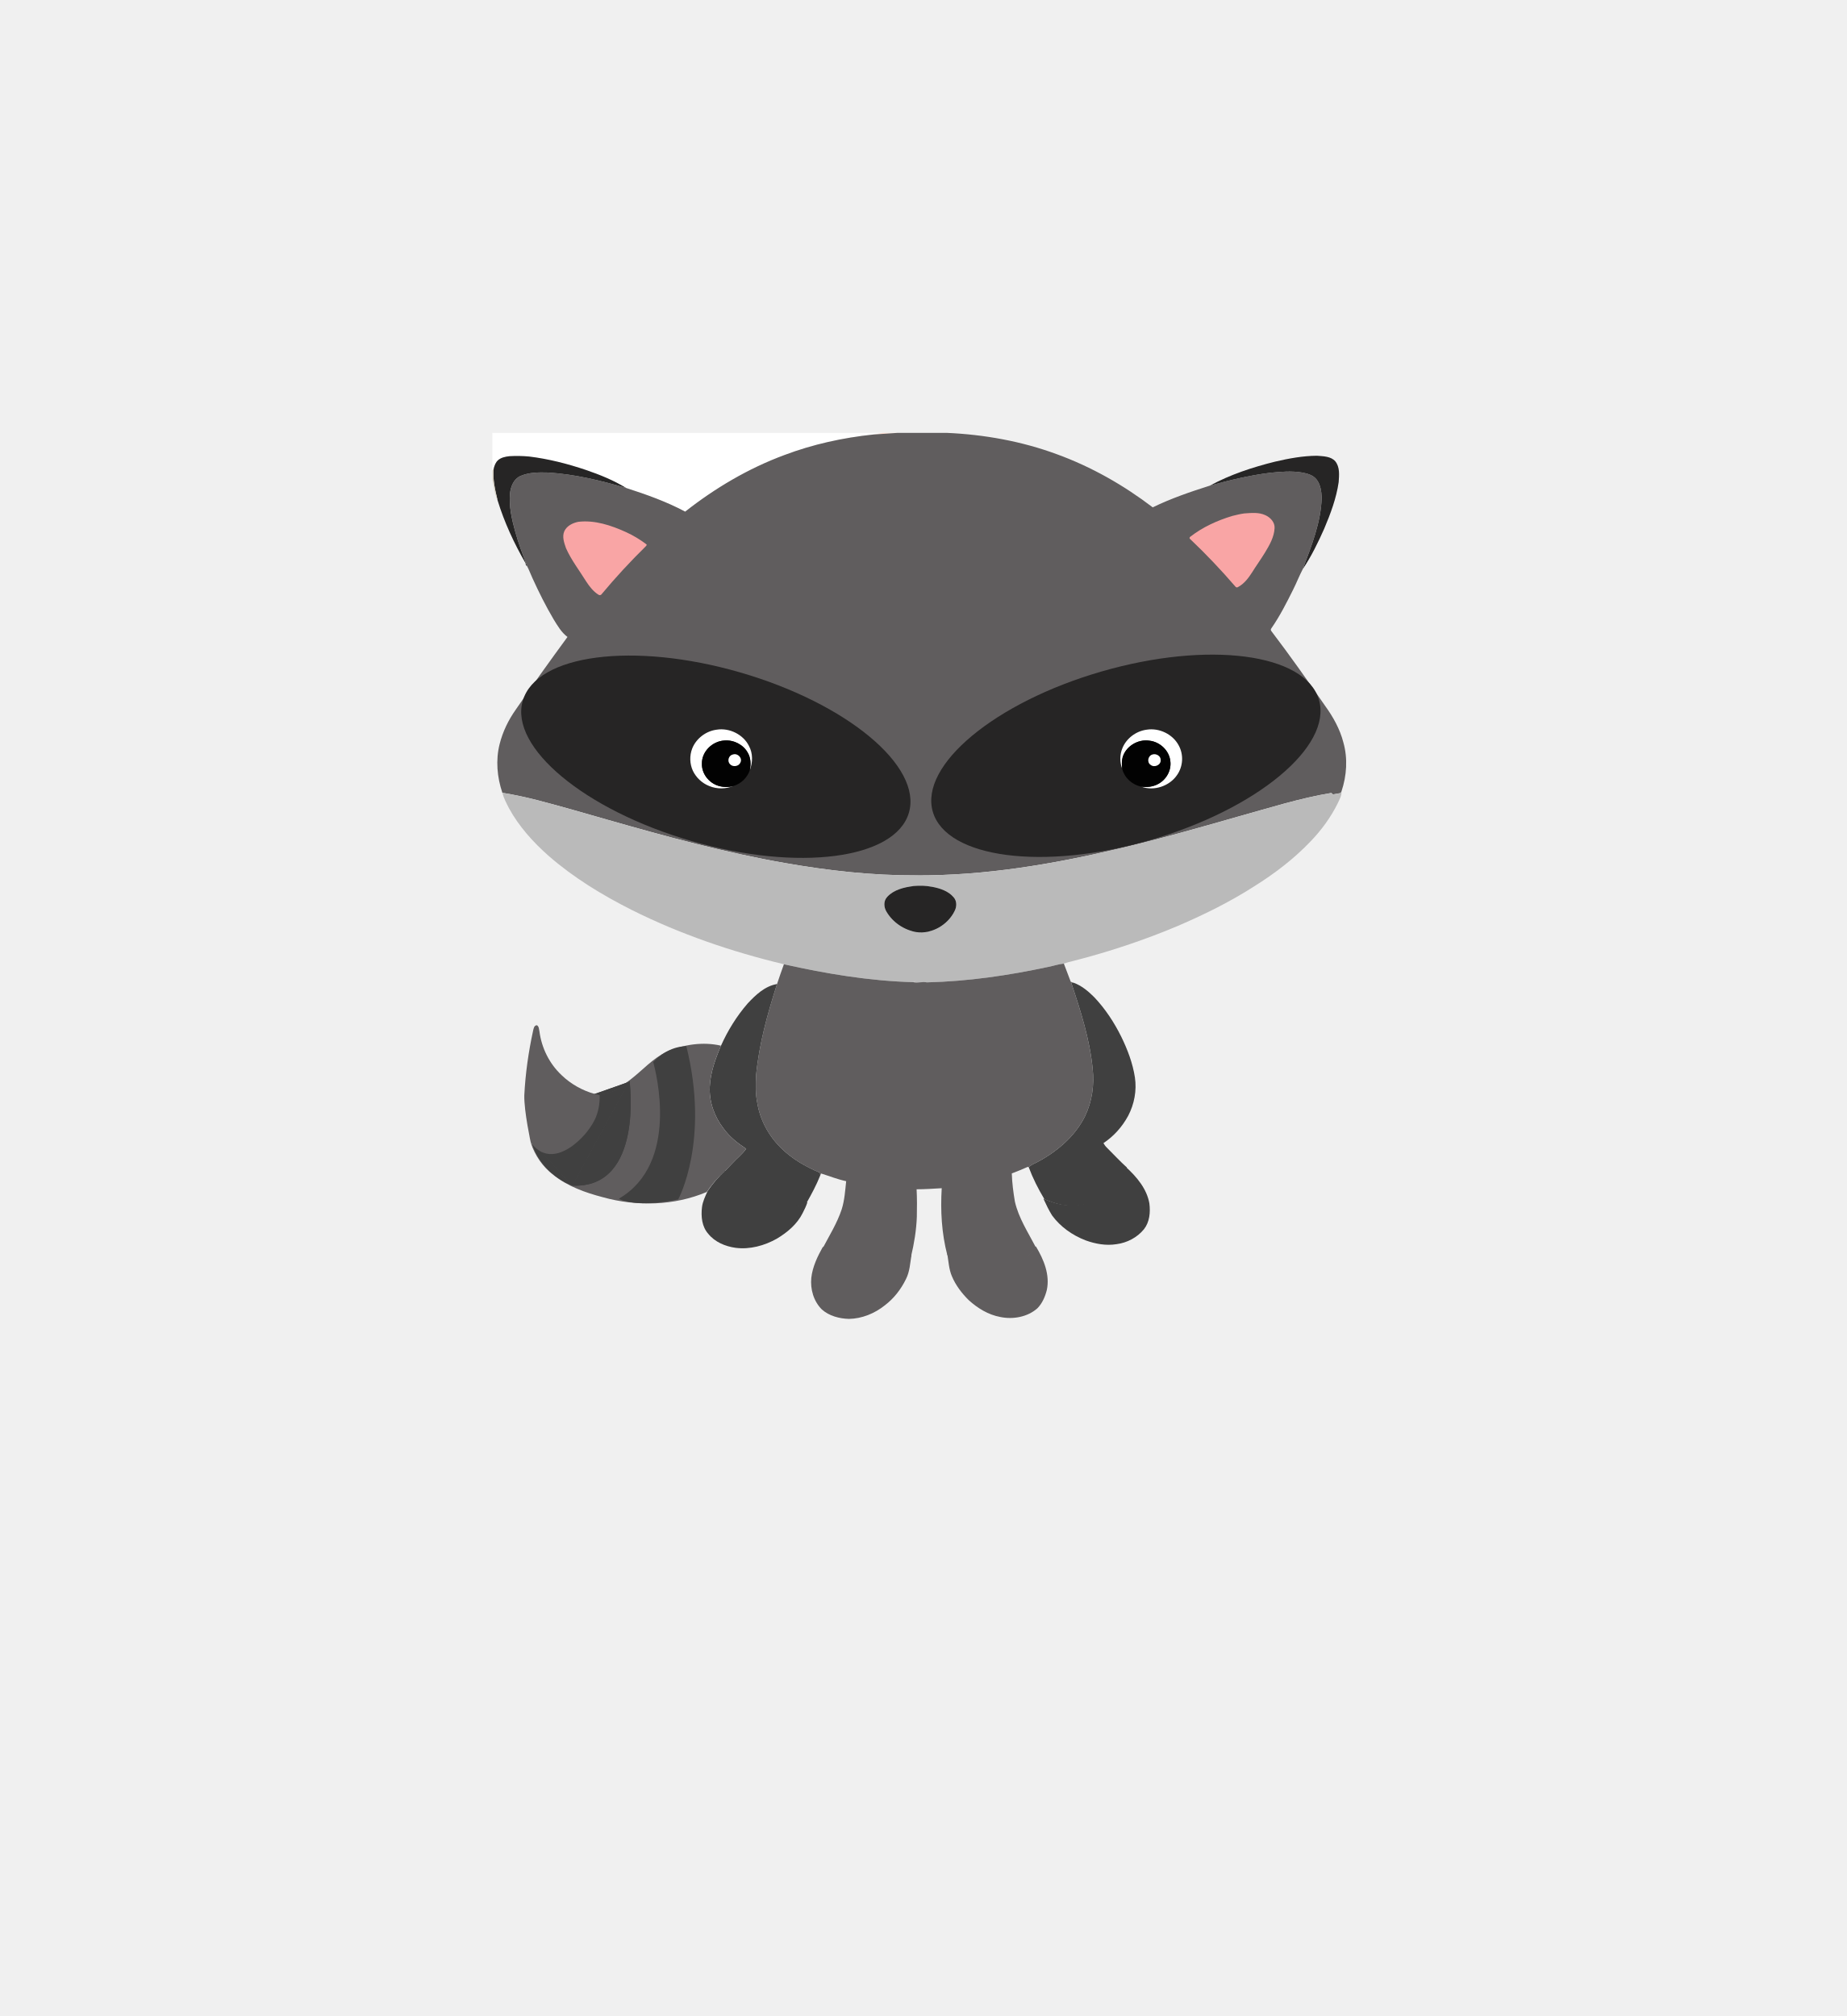
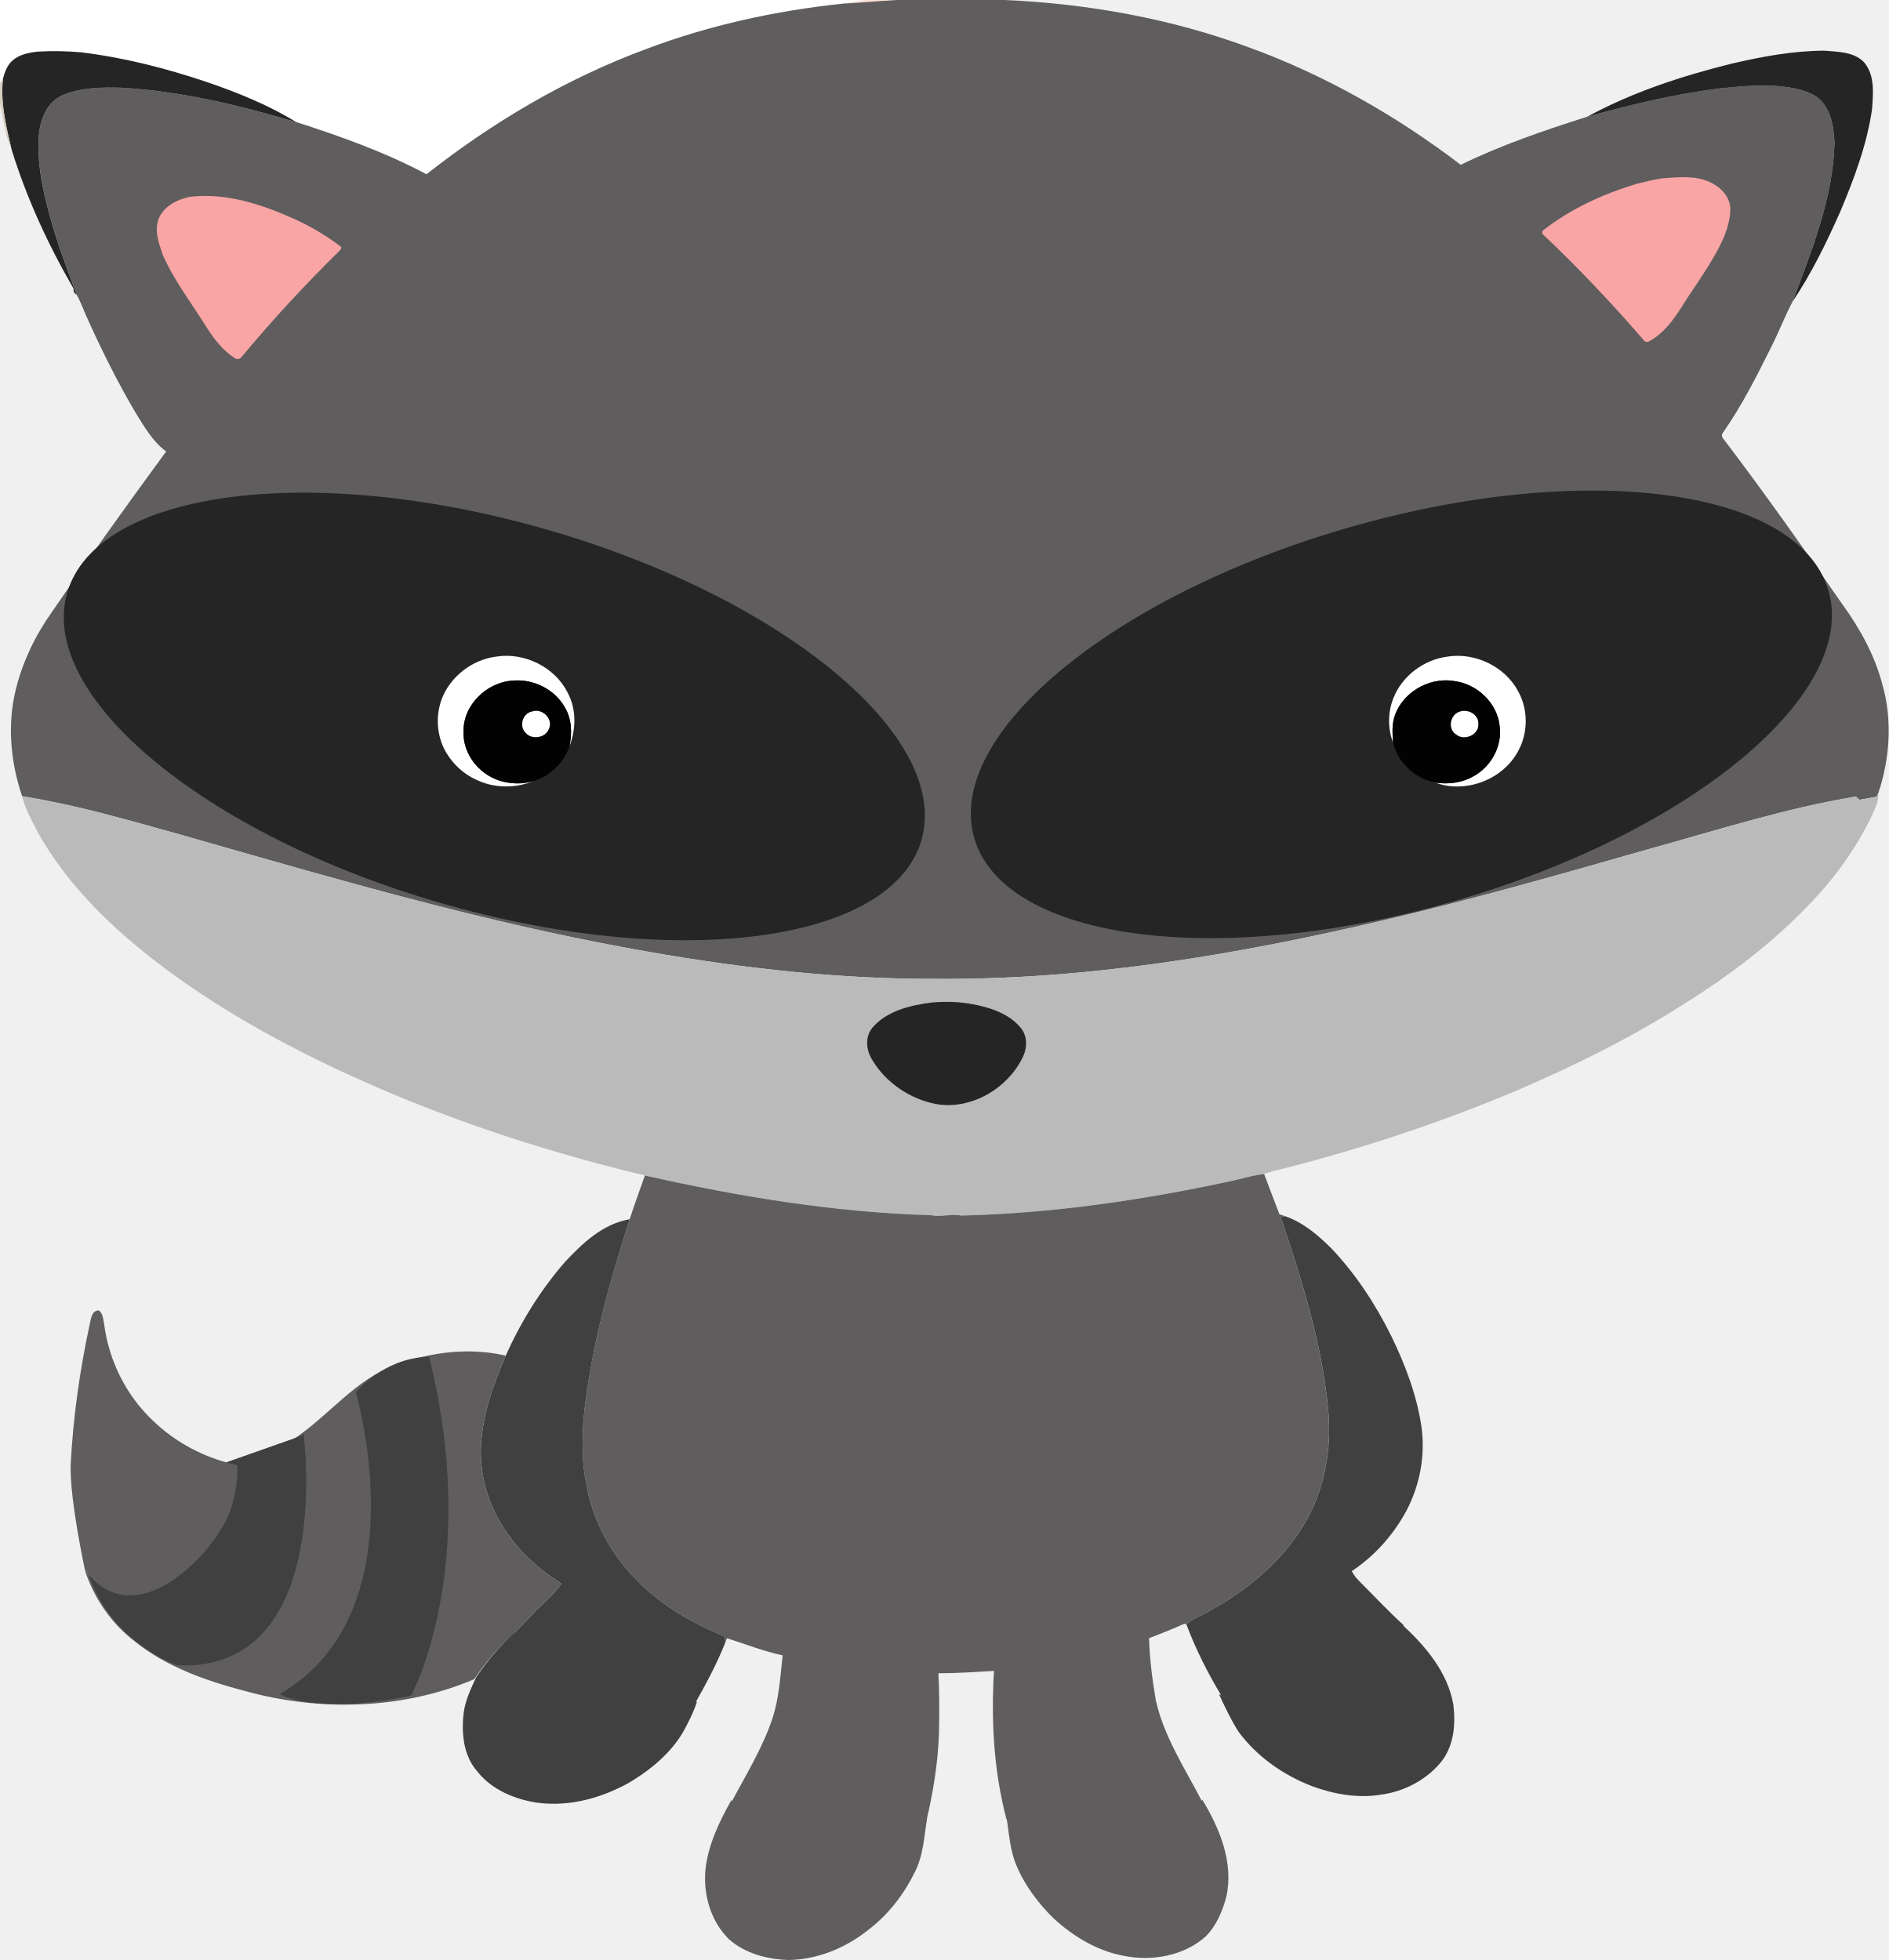
- <svg xmlns="http://www.w3.org/2000/svg" enable-background="new 0 0 957 1045" overflow="visible" baseProfile="basic" version="1.1" viewBox="0 0 957 1045" xml:space="preserve">
-   <switch>
+ <svg xmlns="http://www.w3.org/2000/svg" version="1.1" id="Layer_1" x="0px" y="0px" width="541.614px" height="562.164px" viewBox="0 0 541.614 562.164" enable-background="new 0 0 541.614 562.164" xml:space="preserve">
+   <g>
    <g>
+       <path fill="#BABABA" d="M277.229,343.283c0,3.042-2.468,5.508-5.508,5.508c-3.043,0-5.508-2.466-5.508-5.508v-57.119    c0-3.043,2.466-5.508,5.508-5.508s5.508,2.467,5.508,5.508V343.283L277.229,343.283z" />
+       <path fill="#FFFFFF" d="M0.005,0h247.713c-2.024,0.36-4.048,0.761-6.083,1.058c-19.286,2.029-38.365,6.211-56.419,13.034    c-22.908,8.487-44.007,21.009-62.928,35.896c-11.826-6.334-24.596-10.858-37.406-15c-7.927-4.875-16.655-8.41-25.515-11.442    c-11.725-3.95-23.81-7.053-36.17-8.547c-4.125-0.366-8.293-0.44-12.424-0.193c-2.56,0.28-5.316,0.851-7.247,2.594    c-1.493,1.364-2.164,3.281-2.672,5.137C0.642,22.883,0.217,23.565,0,23.913V0H0.005z" />
+       <path fill="#FFDFD3" d="M247.718,0h9.466c-5.186,0.298-10.359,0.771-15.55,1.058C243.67,0.76,245.693,0.36,247.718,0z" />
+       <path fill="#605D5E" d="M257.192,0h30.813c23.933,1.036,47.791,5.318,70.157,13.597c21.986,8,42.383,19.681,60.735,33.672    c11.602-5.671,23.906-9.854,36.242-13.784c12.447-3.478,25.078-6.504,37.95-8.128c6.862-0.701,13.853-1.349,20.698-0.174    c3.275,0.606,6.807,1.631,8.927,4.254c2.627,3.284,3.17,7.562,3.361,11.562c-0.421,15.802-6.493,30.727-11.986,45.427    c-2.22,4.236-3.94,8.691-6.09,12.966c-4.178,8.41-8.44,16.826-13.831,24.605c-0.636,0.681-0.37,1.49,0.219,2.101    c11.712,15.403,22.832,31.194,33.832,47.073c5.13,7.061,9.416,14.783,11.589,23.166c2.905,10.226,2.161,21.151-1.19,31.191    c-0.122,0.247-0.346,0.745-0.462,0.994c-1.652,0.275-3.293,0.564-4.934,0.866c-0.254-0.231-0.774-0.691-1.029-0.922    c-20.068,3.322-39.41,9.539-58.929,14.94c-25.438,7.273-50.896,14.537-76.693,20.598c-41.75,9.803-84.513,17.016-127.64,16.752    c-27.933,0.132-55.789-2.982-83.228-7.815c-38.155-6.621-75.478-16.851-112.593-27.447c-14.751-4.203-29.465-8.522-44.318-12.377    c-7.406-1.903-14.894-3.511-22.458-4.763c-3.352-9.922-4.307-20.681-1.735-30.872c1.958-7.856,5.569-15.295,10.301-21.974    c10.627-15.52,21.608-30.819,32.745-46.008c-3.906-2.918-6.295-7.149-8.775-11.152c-5.002-8.449-9.367-17.226-13.42-26.122    c-1.2-2.546-2.111-5.211-3.46-7.7c-2.689-7.279-5.484-14.539-7.521-22.019c-2.188-7.85-3.98-15.97-3.279-24.139    c0.515-4.289,2.265-9.052,6.657-11.018c5.37-2.299,11.438-2.362,17.225-2.187c16.996,0.994,33.61,5.047,49.824,9.82    c12.81,4.144,25.58,8.667,37.406,15c18.921-14.887,40.018-27.408,62.927-35.896c18.055-6.825,37.132-11.007,56.42-13.035    c5.19-0.282,10.364-0.756,15.549-1.054H257.192z" />
+       <path fill="#262525" d="M496.484,18.274c8.718-2.034,17.615-3.689,26.604-3.744c4.021,0.333,8.826,0.309,11.635,3.541    c2.986,3.764,2.416,8.798,2.12,13.223c-1.479,10.22-5.147,20.012-9.181,29.539c-3.904,8.805-8.156,17.534-13.575,25.605    c5.493-14.7,11.565-29.625,11.986-45.427c-0.19-4-0.734-8.278-3.36-11.563c-2.12-2.624-5.651-3.647-8.927-4.253    c-6.846-1.175-13.836-0.528-20.699,0.174c-12.872,1.624-25.502,4.65-37.95,8.127C468.015,26.475,482.174,21.834,496.484,18.274z" />
+       <path fill="#262525" d="M3.531,17.405c1.93-1.743,4.688-2.313,7.247-2.594c4.131-0.247,8.299-0.174,12.424,0.193    c12.359,1.495,24.445,4.598,36.17,8.548c8.859,3.031,17.588,6.565,25.515,11.441c-16.213-4.773-32.828-8.826-49.824-9.82    c-5.786-0.176-11.854-0.112-17.225,2.187c-4.393,1.966-6.145,6.729-6.657,11.018c-0.701,8.167,1.092,16.289,3.279,24.139    c2.037,7.479,4.832,14.739,7.521,22.019c-0.69-0.345-0.956-1.036-0.89-1.761C13.745,70.081,7.573,56.722,3.3,42.79    c-1.585-6.634-3.232-13.386-2.44-20.247C1.366,20.687,2.037,18.77,3.531,17.405L3.531,17.405z" />
+       <path fill="#D5CEBF" d="M0.862,22.546c-0.79,6.863,0.855,13.613,2.441,20.248c-1.993-4.066-2.27-8.619-3.296-12.941v-5.931    C0.223,23.576,0.649,22.892,0.862,22.546z" />
+       <path fill="#F9A5A5" d="M476.937,51.127c4.44-0.312,9.206-0.838,13.348,1.084c3.288,1.439,6.143,4.581,5.909,8.217    c-0.271,5.661-3.2,10.765-6.104,15.56c-2.618,4.278-5.586,8.353-8.216,12.62c-2.311,3.565-4.977,7.143-8.895,9.241    c-0.615,0.449-1.357,0.185-1.722-0.399c-8.995-10.434-18.503-20.472-28.546-29.995c-0.675-0.408-0.59-1.206,0.07-1.583    c7.78-6.064,17.008-10.255,26.547-13.148C471.847,52.12,474.354,51.462,476.937,51.127L476.937,51.127z" />
+       <path fill="#F9A5A5" d="M54.546,56.439c10.489-1.209,20.763,2.266,30.099,6.477c4.564,2.085,8.889,4.658,12.856,7.65    c0.82,0.434,0.066,1.146-0.329,1.551c-9.786,9.618-19.081,19.691-27.827,30.181c-0.401,0.729-1.415,0.895-2.071,0.372    c-3.284-2.081-5.673-5.173-7.729-8.325c-4.342-7.017-9.498-13.633-12.843-21.17c-1.161-3.421-2.6-7.235-1.06-10.764    C47.174,59.026,50.918,57.15,54.546,56.439L54.546,56.439z" />
+       <path fill="#BABABA" d="M538.149,228.533c0.116-0.248,0.341-0.746,0.463-0.993c0.184,2.648-1.242,5.007-2.3,7.363    c-4.391,8.952-10.386,17.151-17.4,24.414c-10.491,10.995-22.751,20.353-35.764,28.482c-15.269,9.798-31.666,17.875-48.423,25.082    c-21.415,9.01-43.586,16.386-66.194,22.169c-2.039,0.472-4.063,0.977-6.02,1.69c-3.362,0.339-6.549,1.445-9.845,2.092    c-25.28,5.439-51.071,9.201-76.999,9.819c-2.865-0.589-5.739,0.546-8.599-0.113c0.896-0.442,2.135-0.919,1.828-2.12    c-0.028-9.896,0.012-19.79-0.034-29.684c9.992,1.494,20.041-4.653,24.258-13.14c1.51-2.784,1.698-6.473-0.536-8.961    c-3.297-3.923-8.594-5.674-13.607-6.61c-3.897-0.727-7.893-0.814-11.839-0.479c0.65-0.41,1.795-0.613,1.699-1.569    c0.145-1.736,0.062-3.474,0.084-5.208c43.132,0.265,85.894-6.948,127.639-16.752c25.799-6.06,51.256-13.324,76.693-20.597    c19.519-5.402,38.86-11.618,58.93-14.94c0.255,0.229,0.775,0.69,1.029,0.922c1.638-0.303,3.279-0.592,4.932-0.867H538.149z" />
+       <path fill="#BABABA" d="M6.321,228.362c7.564,1.252,15.052,2.859,22.458,4.763c14.854,3.853,29.567,8.174,44.319,12.377    c37.115,10.596,74.438,20.826,112.592,27.447c27.438,4.833,55.295,7.947,83.229,7.814c-0.023,1.734,0.06,3.472-0.085,5.209    c0.096,0.954-1.048,1.158-1.699,1.568c-5.984,0.743-12.426,2.299-16.576,6.768c-2.579,2.621-2.324,6.685-0.484,9.613    c3.894,6.588,10.959,11.48,18.787,12.81c0.046,9.894,0.006,19.788,0.034,29.685c0.306,1.199-0.933,1.677-1.829,2.12    c-27.721-0.774-55.182-5.322-82.129-11.388c-33.405-7.993-66.064-19.209-96.593-34.475c-18.756-9.462-36.803-20.469-52.499-34.145    c-10.009-8.796-19.01-18.83-25.323-30.394C8.914,234.971,7.209,231.802,6.321,228.362L6.321,228.362z" />
+       <path fill="#262525" d="M250.558,294.311c4.15-4.468,10.593-6.023,16.576-6.768c3.946-0.336,7.941-0.247,11.839,0.479    c5.014,0.937,10.312,2.687,13.607,6.609c2.235,2.49,2.048,6.178,0.536,8.961c-4.217,8.487-14.266,14.636-24.258,13.14    c-7.828-1.329-14.894-6.222-18.787-12.809C248.234,300.995,247.979,296.931,250.558,294.311z" />
+       <path fill="#605D5E" d="M352.664,338.828c3.296-0.646,6.482-1.754,9.845-2.092c1.472,3.841,2.895,7.702,4.387,11.541    c0.572,0.188,1.146,0.383,1.722,0.581c-0.347,0.045-1.031,0.135-1.376,0.179c5.963,17.784,11.719,35.819,13.548,54.493    c1.104,10.127-0.347,20.579-4.771,29.889c-6.415,13.084-18.265,23.067-31.43,29.831c-1.575,0.701-3.148,1.479-4.365,2.693    c-0.141-0.06-0.418-0.191-0.554-0.249c-3.331,1.522-6.755,2.844-10.168,4.177c0.179,5.972,0.949,11.923,1.946,17.825    c2.35,10.46,8.417,19.64,13.336,29.117c-5.214,7.392-13.556,12.652-22.706,14.429c-8.519,1.598-17.632,0.338-25.197-3.79    c-3.086-1.51-5.621-3.781-8.31-5.827c-3.604-13.833-4.386-28.196-3.527-42.38c-5.31,0.298-10.613,0.687-15.935,0.682    c0.298,5.816,0.283,11.642,0.148,17.465c-0.313,8.507-1.705,16.942-3.686,25.228c-6.782,6.298-16.005,10.444-25.567,10.359    c-11.604,0.446-23.131-5.131-29.938-14.034c-0.271-0.469-0.482-0.956-0.618-1.467c4.286-8.146,9.248-16.061,12.132-24.796    c1.846-5.801,2.201-11.898,2.854-17.892c-5.474-1.154-10.644-3.253-15.953-4.893c-0.125,0.305-0.374,0.917-0.497,1.223    c-0.034-0.424-0.104-1.271-0.143-1.699c-9.053-3.745-17.703-8.735-24.592-15.543c-8.027-7.791-13.466-17.96-15.224-28.763    c-1.193-5.836-1.02-11.815-0.73-17.724c1.893-19.663,7.242-38.85,13.275-57.69c1.364-4.215,2.883-8.375,4.365-12.551    c26.947,6.064,54.408,10.611,82.129,11.387c2.859,0.658,5.734-0.477,8.599,0.112C301.593,348.029,327.382,344.268,352.664,338.828    L352.664,338.828z" />
+       <path fill="#404040" d="M367.254,349.036c0.344-0.044,1.029-0.135,1.376-0.179c5.179,1.836,9.396,5.457,13.169,9.206    c7.05,7.444,12.669,16.055,17.158,25.11c3.99,8.185,7.256,16.789,8.628,25.757c1.239,8.302-0.352,16.913-4.28,24.402    c-3.703,6.836-9.03,12.901-15.67,17.303c0.56,1.045,1.267,2.017,2.146,2.854c4.228,4.218,8.288,8.601,12.726,12.624    c-4.009,14.42-19.521,24.809-35.074,24.193c-6.037,0.182-11.782-1.813-17.233-4.053c-3.904-6.49-7.33-13.258-9.963-20.313    c1.217-1.214,2.789-1.991,4.364-2.692c13.166-6.764,25.016-16.747,31.431-29.831c4.424-9.311,5.876-19.762,4.771-29.89    C378.973,384.855,373.216,366.821,367.254,349.036L367.254,349.036z" />
+       <path fill="#404040" d="M161.928,362.048c5.049-5.385,10.86-11.028,18.646-12.345c-6.034,18.841-11.384,38.026-13.275,57.691    c-0.289,5.908-0.462,11.889,0.73,17.723c1.756,10.804,7.194,20.973,15.223,28.764c6.889,6.809,15.541,11.799,24.593,15.542    c0.038,0.429,0.106,1.275,0.142,1.7c-2.394,6.053-5.497,11.82-8.715,17.514c-9.006,4.774-20.19,5.622-29.873,2.25    c-10.505-3.517-18.992-11.929-22.349-22.044c1.762-1.781,3.504-3.579,5.214-5.406c2.836-3.131,6.269-5.756,8.73-9.201    c-5.446-3.564-10.61-7.662-14.363-12.899c-5.864-7.569-9.159-17-8.728-26.438c0.407-9.063,3.567-17.754,7.126-26.08    C149.325,379.209,154.947,370.107,161.928,362.048L161.928,362.048z" />
+       <path fill="#605D5E" d="M110.655,392.61c10.694-4.542,22.874-6.446,34.376-3.79c-3.558,8.325-6.719,17.016-7.126,26.079    c-0.431,9.438,2.865,18.868,8.729,26.438c3.753,5.237,8.917,9.336,14.362,12.899c-2.461,3.444-5.893,6.07-8.729,9.201    c-1.71,1.827-3.452,3.625-5.214,5.406c-4.296,3.756-7.908,8.152-11.095,12.797c-20.544,8.736-44.365,9.313-65.82,3.339    c-11.207-2.929-22.438-6.926-31.431-14.15c-6.754-5.11-11.62-12.304-14.252-20.094c-0.023-0.143-0.063-0.434-0.087-0.574    c2.594,3.922,6.895,7.076,11.878,7.401c5.185,0.339,10.049-2.046,14.13-4.868c5.869-4.321,10.823-9.835,14.197-16.148    c2.614-5.016,3.628-10.715,3.492-16.29c-1.061-0.252-2.105-0.528-3.154-0.812c0.818-0.035,1.633-0.104,2.441-0.202    c7.447-0.901,14.386-4.369,20.153-8.862C95.228,404.476,101.662,396.892,110.655,392.61L110.655,392.61z" />
+       <path fill="#404040" d="M401.894,465.805c6.89,6.27,13.301,13.908,14.876,23.12c0.7,5.584,0.193,11.756-3.477,16.396    c-4.19,5.143-10.609,8.559-17.357,9.431c-6.605,1.079-13.405-0.151-19.599-2.406c-8.451-3.248-16.094-8.669-21.296-15.84    c-2.106-3.372-3.811-6.964-5.457-10.558c5.45,2.237,11.196,4.233,17.232,4.053C382.371,490.612,397.883,480.225,401.894,465.805    L401.894,465.805z" />
+       <path fill="#404040" d="M136.567,481.02c3.187-4.646,6.8-9.042,11.095-12.797c3.355,10.114,11.843,18.527,22.349,22.044    c9.682,3.372,20.867,2.525,29.873-2.25c-0.757,2.438-1.889,4.743-3.067,7.026c-3.415,6.925-9.646,12.22-16.361,16.223    c-7.827,4.408-17.094,6.992-26.222,5.801c-6.571-0.926-13.149-3.72-17.26-8.858c-4.093-4.581-4.677-10.985-4.024-16.739    C133.359,487.77,135.034,484.381,136.567,481.02L136.567,481.02z" />
+       <path fill="#605D5E" d="M344.793,516.198c4.982,8.251,8.984,17.977,6.919,27.628c-1.064,4.204-2.843,8.438-5.994,11.617    c-6.182,5.509-15.428,7.213-23.556,5.503c-7.626-1.409-14.361-5.58-19.916-10.612c-4.478-4.402-8.328-9.477-10.732-15.188    c-1.932-4.49-2.127-9.4-2.933-14.137c2.689,2.045,5.226,4.315,8.31,5.827c7.565,4.127,16.679,5.386,25.197,3.79    C331.238,528.849,339.579,523.59,344.793,516.198z" />
+       <path fill="#605D5E" d="M202.308,536.161c0.779-7.089,3.957-13.689,7.449-19.904c0.136,0.512,0.347,0.999,0.618,1.468    c6.81,8.901,18.336,14.479,29.938,14.034c9.563,0.084,18.785-4.063,25.567-10.36c-0.873,5.279-1.066,10.816-3.613,15.689    c-3.097,6.318-7.551,12.085-13.29,16.454c-6.352,5.09-14.431,8.482-22.802,8.622c-6.145-0.169-12.53-1.883-17.12-5.936    C203.74,550.986,201.623,543.304,202.308,536.161L202.308,536.161z" />
      <g>
-         <path d="m481.67 504.83c0 2.485-2.016 4.5-4.5 4.5-2.486 0-4.5-2.015-4.5-4.5v-46.666c0-2.486 2.015-4.5 4.5-4.5s4.5 2.015 4.5 4.5v46.666z" fill="#BABABA" />
-         <path d="m255.18 224.37h202.38c-1.654 0.294-3.307 0.621-4.97 0.864-15.757 1.658-31.344 5.074-46.094 10.649-18.716 6.934-35.953 17.164-51.411 29.327-9.662-5.175-20.095-8.871-30.561-12.255-6.476-3.983-13.607-6.871-20.845-9.348-9.579-3.228-19.453-5.762-29.551-6.983-3.37-0.299-6.775-0.36-10.15-0.158-2.091 0.229-4.344 0.695-5.921 2.119-1.22 1.115-1.768 2.681-2.183 4.197-0.174 0.283-0.521 0.841-0.698 1.125v-19.537z" fill="#fff" />
-         <path d="m457.56 224.37h7.733c-4.236 0.243-8.463 0.63-12.704 0.864 1.664-0.243 3.316-0.57 4.971-0.864z" fill="#FFDFD3" />
-         <path d="m465.3 224.37h25.173c19.553 0.846 39.045 4.345 57.318 11.108 17.963 6.536 34.627 16.079 49.621 27.51 9.478-4.633 19.531-8.05 29.609-11.262 10.17-2.841 20.489-5.313 31.005-6.64 5.607-0.573 11.318-1.102 16.911-0.142 2.676 0.495 5.561 1.332 7.293 3.475 2.146 2.683 2.59 6.178 2.746 9.446-0.344 12.91-5.305 25.103-9.793 37.113-1.813 3.461-3.219 7.101-4.975 10.593-3.413 6.871-6.896 13.747-11.3 20.103-0.519 0.556-0.302 1.217 0.179 1.716 9.568 12.584 18.653 25.485 27.64 38.458 4.191 5.769 7.693 12.078 9.468 18.927 2.374 8.354 1.766 17.28-0.972 25.483-0.1 0.202-0.283 0.609-0.378 0.812-1.35 0.225-2.69 0.461-4.03 0.708-0.208-0.189-0.633-0.565-0.841-0.753-16.396 2.714-32.198 7.793-48.145 12.206-20.783 5.942-41.581 11.877-62.658 16.828-34.109 8.009-69.046 13.902-104.28 13.686-22.821 0.108-45.58-2.436-67.997-6.385-31.172-5.409-61.664-13.767-91.987-22.424-12.052-3.434-24.073-6.963-36.208-10.112-6.051-1.555-12.168-2.868-18.348-3.891-2.738-8.106-3.519-16.896-1.418-25.222 1.6-6.419 4.55-12.496 8.416-17.953 8.682-12.679 17.654-25.179 26.752-37.588-3.191-2.384-5.143-5.841-7.169-9.111-4.087-6.903-7.653-14.073-10.964-21.342-0.981-2.08-1.725-4.257-2.827-6.291-2.197-5.947-4.481-11.878-6.145-17.989-1.787-6.413-3.252-13.047-2.679-19.721 0.42-3.504 1.85-7.395 5.439-9.001 4.387-1.878 9.345-1.93 14.072-1.786 13.886 0.812 27.46 4.123 40.706 8.023 10.466 3.385 20.899 7.081 30.561 12.255 15.458-12.163 32.694-22.393 51.411-29.327 14.75-5.576 30.336-8.992 46.094-10.649 4.241-0.231 8.468-0.618 12.704-0.861z" fill="#605D5E" />
-         <path d="m660.8 239.3c7.122-1.662 14.391-3.014 21.735-3.059 3.285 0.272 7.211 0.252 9.505 2.893 2.44 3.075 1.974 7.188 1.732 10.803-1.208 8.349-4.205 16.349-7.5 24.133-3.19 7.193-6.664 14.325-11.091 20.919 4.488-12.01 9.449-24.203 9.793-37.113-0.156-3.268-0.6-6.763-2.746-9.446-1.732-2.144-4.617-2.98-7.293-3.475-5.593-0.96-11.304-0.432-16.911 0.142-10.516 1.327-20.835 3.799-31.005 6.64 10.522-5.737 22.09-9.529 33.781-12.437z" fill="#262525" />
-         <path d="m258.06 238.59c1.577-1.424 3.83-1.89 5.921-2.119 3.375-0.202 6.78-0.142 10.15 0.158 10.098 1.221 19.972 3.756 29.551 6.983 7.238 2.477 14.369 5.364 20.845 9.348-13.246-3.9-26.82-7.211-40.706-8.023-4.727-0.144-9.685-0.092-14.072 1.786-3.589 1.606-5.02 5.497-5.439 9.001-0.573 6.673 0.892 13.308 2.679 19.721 1.664 6.111 3.948 12.042 6.145 17.989-0.564-0.281-0.781-0.846-0.727-1.438-6.001-10.371-11.044-21.284-14.535-32.667-1.295-5.42-2.641-10.936-1.994-16.542 0.414-1.516 0.962-3.082 2.182-4.197z" fill="#262525" />
-         <path d="m255.88 242.79c-0.646 5.607 0.699 11.122 1.994 16.542-1.628-3.322-1.854-7.042-2.692-10.573v-4.845c0.176-0.283 0.524-0.841 0.698-1.124z" fill="#D5CEBF" />
-         <path d="m644.83 266.14c3.628-0.254 7.521-0.684 10.905 0.886 2.686 1.176 5.018 3.742 4.828 6.713-0.222 4.625-2.615 8.794-4.988 12.712-2.139 3.495-4.563 6.824-6.712 10.31-1.888 2.913-4.066 5.836-7.267 7.55-0.502 0.367-1.109 0.151-1.406-0.326-7.349-8.524-15.117-16.725-23.322-24.506-0.551-0.333-0.482-0.985 0.057-1.293 6.357-4.955 13.896-8.378 21.689-10.742 2.058-0.492 4.106-1.03 6.216-1.304z" fill="#F9A5A5" />
-         <path d="m299.74 270.48c8.569-0.987 16.963 1.851 24.59 5.292 3.729 1.703 7.262 3.805 10.504 6.25 0.67 0.354 0.054 0.936-0.269 1.267-7.995 7.858-15.589 16.088-22.735 24.657-0.328 0.596-1.156 0.731-1.692 0.304-2.683-1.7-4.635-4.226-6.315-6.801-3.547-5.733-7.76-11.138-10.492-17.296-0.949-2.795-2.124-5.911-0.866-8.794 1.252-2.765 4.311-4.298 7.275-4.879z" fill="#F9A5A5" />
-         <path d="m694.84 411.08c0.095-0.203 0.278-0.61 0.378-0.812 0.15 2.164-1.015 4.091-1.879 6.016-3.587 7.314-8.485 14.013-14.216 19.946-8.571 8.983-18.587 16.628-29.219 23.27-12.474 8.005-25.871 14.604-39.561 20.492-17.496 7.361-35.609 13.387-54.08 18.112-1.666 0.385-3.32 0.798-4.918 1.381-2.747 0.277-5.35 1.181-8.043 1.709-20.654 4.444-41.725 7.517-62.908 8.022-2.341-0.481-4.689 0.446-7.025-0.092 0.732-0.362 1.744-0.751 1.494-1.732-0.023-8.086 9e-3 -16.169-0.028-24.252 8.163 1.221 16.373-3.801 19.818-10.735 1.234-2.274 1.388-5.288-0.438-7.321-2.693-3.205-7.021-4.635-11.117-5.4-3.184-0.594-6.448-0.666-9.672-0.392 0.531-0.335 1.466-0.501 1.388-1.282 0.118-1.419 0.05-2.838 0.069-4.255 35.238 0.216 70.174-5.677 104.28-13.686 21.077-4.951 41.875-10.886 62.658-16.828 15.946-4.413 31.748-9.492 48.145-12.206 0.208 0.188 0.633 0.564 0.841 0.753 1.338-0.247 2.679-0.483 4.029-0.708z" fill="#BABABA" />
-         <path d="m260.34 410.94c6.18 1.023 12.297 2.336 18.348 3.891 12.135 3.148 24.156 6.678 36.208 10.112 30.323 8.657 60.815 17.015 91.987 22.424 22.417 3.949 45.176 6.493 67.997 6.385-0.019 1.417 0.049 2.836-0.069 4.255 0.078 0.78-0.856 0.947-1.388 1.282-4.89 0.607-10.152 1.878-13.543 5.529-2.107 2.141-1.899 5.461-0.396 7.854 3.181 5.382 8.954 9.379 15.349 10.465 0.038 8.083 5e-3 16.167 0.028 24.252 0.25 0.98-0.762 1.37-1.494 1.732-22.648-0.632-45.083-4.348-67.099-9.303-27.292-6.531-53.974-15.694-78.916-28.166-15.323-7.73-30.067-16.723-42.891-27.896-8.177-7.186-15.531-15.384-20.689-24.831-1.313-2.585-2.706-5.174-3.432-7.985z" fill="#BABABA" />
-         <path d="m459.88 464.82c3.391-3.65 8.654-4.921 13.543-5.529 3.224-0.274 6.488-0.202 9.672 0.392 4.096 0.765 8.424 2.195 11.117 5.4 1.826 2.034 1.673 5.047 0.438 7.321-3.445 6.934-11.655 11.957-19.818 10.735-6.396-1.086-12.168-5.083-15.349-10.465-1.502-2.393-1.71-5.713 0.397-7.854z" fill="#262525" />
-         <path d="m543.3 501.19c2.693-0.528 5.296-1.433 8.043-1.709 1.203 3.138 2.365 6.293 3.584 9.429 0.468 0.153 0.936 0.313 1.407 0.475-0.283 0.036-0.843 0.11-1.124 0.146 4.871 14.529 9.574 29.264 11.068 44.52 0.902 8.274-0.283 16.813-3.898 24.419-5.241 10.69-14.922 18.846-25.678 24.372-1.287 0.573-2.572 1.208-3.566 2.2-0.115-0.048-0.342-0.156-0.453-0.203-2.721 1.244-5.518 2.323-8.307 3.412 0.146 4.879 0.776 9.741 1.59 14.563 1.92 8.546 6.877 16.046 10.896 23.789-4.26 6.039-11.075 10.337-18.551 11.788-6.96 1.305-14.405 0.276-20.586-3.096-2.521-1.234-4.592-3.09-6.789-4.761-2.945-11.302-3.583-23.036-2.882-34.624-4.338 0.243-8.671 0.561-13.018 0.557 0.243 4.752 0.231 9.511 0.121 14.268-0.255 6.95-1.393 13.842-3.011 20.611-5.541 5.145-13.076 8.533-20.888 8.464-9.48 0.364-18.898-4.192-24.46-11.466-0.222-0.383-0.394-0.781-0.505-1.199 3.502-6.655 7.556-13.121 9.912-20.258 1.508-4.739 1.798-9.721 2.332-14.617-4.472-0.943-8.696-2.658-13.034-3.997-0.102 0.249-0.305 0.749-0.406 0.999-0.028-0.347-0.085-1.039-0.116-1.389-7.396-3.059-14.464-7.136-20.092-12.698-6.558-6.365-11.001-14.673-12.437-23.499-0.975-4.768-0.833-9.653-0.597-14.48 1.546-16.065 5.917-31.74 10.846-47.133 1.114-3.443 2.355-6.842 3.566-10.254 22.016 4.955 44.451 8.67 67.099 9.303 2.336 0.538 4.685-0.389 7.025 0.092 21.184-0.507 42.254-3.579 62.909-8.024z" fill="#605D5E" />
-         <path d="m555.22 509.53c0.281-0.036 0.841-0.11 1.124-0.146 4.231 1.5 7.677 4.458 10.759 7.521 5.76 6.082 10.351 13.117 14.018 20.515 3.26 6.687 5.928 13.717 7.049 21.043 1.013 6.783-0.287 13.818-3.497 19.937-3.025 5.585-7.377 10.54-12.802 14.136 0.457 0.854 1.035 1.648 1.753 2.332 3.454 3.446 6.771 7.027 10.397 10.314-3.275 11.781-15.948 20.268-28.656 19.766-4.932 0.148-9.626-1.482-14.079-3.311-3.19-5.303-5.989-10.832-8.14-16.596 0.994-0.992 2.279-1.627 3.566-2.2 10.756-5.526 20.437-13.682 25.678-24.372 3.615-7.606 4.801-16.145 3.898-24.419-1.494-15.256-6.197-29.99-11.068-44.52z" fill="#404040" />
-         <path d="m387.47 520.16c4.125-4.399 8.873-9.01 15.233-10.085-4.93 15.393-9.3 31.067-10.846 47.133-0.236 4.827-0.377 9.713 0.597 14.48 1.435 8.826 5.878 17.134 12.437 23.499 5.628 5.563 12.697 9.64 20.092 12.698 0.031 0.35 0.087 1.042 0.116 1.389-1.956 4.945-4.491 9.657-7.12 14.309-7.358 3.9-16.496 4.593-24.406 1.838-8.583-2.873-15.517-9.746-18.259-18.01 1.439-1.455 2.863-2.924 4.26-4.417 2.317-2.558 5.121-4.702 7.132-7.517-4.449-2.912-8.668-6.26-11.734-10.539-4.791-6.184-7.483-13.889-7.131-21.599 0.333-7.404 2.915-14.505 5.822-21.307 3.511-7.851 8.103-15.287 13.807-21.872z" fill="#404040" />
-         <path d="m345.58 545.13c8.737-3.711 18.688-5.267 28.085-3.097-2.907 6.802-5.489 13.902-5.822 21.307-0.352 7.71 2.341 15.415 7.131 21.599 3.066 4.279 7.285 7.627 11.734 10.539-2.011 2.814-4.814 4.959-7.132 7.517-1.397 1.493-2.82 2.962-4.26 4.417-3.509 3.068-6.461 6.66-9.064 10.455-16.784 7.137-36.246 7.608-53.775 2.728-9.156-2.393-18.332-5.659-25.678-11.561-5.518-4.175-9.494-10.052-11.644-16.417-0.019-0.116-0.052-0.354-0.071-0.469 2.119 3.204 5.633 5.781 9.704 6.047 4.236 0.277 8.21-1.671 11.544-3.977 4.795-3.531 8.843-8.035 11.599-13.193 2.136-4.098 2.964-8.754 2.853-13.309-0.866-0.206-1.72-0.432-2.577-0.663 0.669-0.029 1.334-0.085 1.995-0.165 6.084-0.737 11.753-3.57 16.465-7.241 6.309-4.823 11.566-11.019 18.913-14.517z" fill="#605D5E" />
-         <path d="m583.52 604.93c5.629 5.122 10.867 11.363 12.154 18.889 0.572 4.562 0.158 9.604-2.84 13.395-3.424 4.201-8.668 6.992-14.181 7.705-5.397 0.881-10.952-0.124-16.012-1.966-6.905-2.654-13.149-7.083-17.399-12.941-1.721-2.755-3.113-5.69-4.458-8.626 4.453 1.828 9.147 3.459 14.079 3.311 12.708 0.5 25.381-7.986 28.657-19.767z" fill="#404040" />
-         <path d="m366.75 617.36c2.603-3.795 5.555-7.387 9.064-10.455 2.742 8.264 9.676 15.137 18.259 18.01 7.91 2.755 17.048 2.063 24.406-1.838-0.618 1.992-1.543 3.875-2.506 5.74-2.79 5.658-7.88 9.984-13.367 13.254-6.395 3.602-13.966 5.713-21.423 4.739-5.369-0.756-10.743-3.039-14.101-7.237-3.344-3.743-3.821-8.975-3.288-13.676 0.335-3.022 1.704-5.791 2.956-8.537z" fill="#404040" />
-         <path d="m536.87 646.1c4.07 6.741 7.34 14.687 5.652 22.572-0.869 3.435-2.322 6.894-4.897 9.491-5.05 4.501-12.604 5.893-19.245 4.496-6.23-1.151-11.733-4.559-16.271-8.67-3.658-3.597-6.804-7.742-8.768-12.408-1.578-3.669-1.738-7.68-2.396-11.55 2.197 1.671 4.269 3.526 6.789 4.761 6.181 3.372 13.626 4.4 20.586 3.096 7.475-1.452 14.29-5.749 18.55-11.788z" fill="#605D5E" />
-         <path d="m420.46 662.41c0.637-5.792 3.233-11.184 6.086-16.262 0.111 0.418 0.283 0.816 0.505 1.199 5.563 7.273 14.98 11.83 24.46 11.466 7.812 0.069 15.347-3.319 20.888-8.464-0.713 4.313-0.871 8.837-2.952 12.818-2.53 5.162-6.169 9.873-10.858 13.443-5.189 4.158-11.79 6.93-18.629 7.044-5.02-0.138-10.237-1.538-13.987-4.849-4.343-4.283-6.072-10.559-5.513-16.395z" fill="#605D5E" />
-         <g fill="#404040">
-           <path d="m326.25 560.25s7.58 56-29.67 54.33l0.01-0.021 29.31-53.659c0.06-0.051 0.12-0.101 0.18-0.15l-0.13 0.05 0.3-0.55z" />
-           <path d="m326.08 560.75l-0.18 0.15 0.05-0.101 0.13-0.049z" />
-           <path d="m325.95 560.8l-0.05 0.101c-8.69 7.029-16.67 6.619-18.21 6.46v-0.12l18.26-6.441z" />
-           <path d="m325.9 560.9l-29.31 53.659-0.26-0.14-0.01-0.01-20.81-22.96c32.69 13.54 32.31-20.521 32.18-24.09 1.54 0.161 9.52 0.571 18.21-6.459z" />
-           <path d="m307.69 567.36c0.13 3.569 0.51 37.63-32.18 24.09l-0.16-0.181 32.33-24.21s0 0.061 0.01 0.181l-0.27 0.09s0.09 0.02 0.27 0.03z" />
-           <path d="m275.51 591.45l20.81 22.96c-0.5-0.17-16.31-5.9-20.95-23.021 0.05 0.021 0.09 0.041 0.14 0.061z" />
-           <path d="m275.34 591.27l0.03 0.12c-0.04-0.02-0.08-0.029-0.12-0.05l0.09-0.07z" />
-         </g>
-         <g fill="#404040">
-           <path d="m326.25 560.25s7.58 56-29.67 54.33l0.01-0.021 29.31-53.659c0.06-0.051 0.12-0.101 0.18-0.15l-0.13 0.05 0.3-0.55z" />
-           <path d="m326.08 560.75l-0.18 0.15 0.05-0.101 0.13-0.049z" />
-           <path d="m325.95 560.8l-0.05 0.101c-8.69 7.029-16.67 6.619-18.21 6.46v-0.12l18.26-6.441z" />
-           <path d="m325.9 560.9l-29.31 53.659-0.26-0.14-0.01-0.01-20.81-22.96c32.69 13.54 32.31-20.521 32.18-24.09 1.54 0.161 9.52 0.571 18.21-6.459z" />
-           <path d="m307.69 567.36c0.13 3.569 0.51 37.63-32.18 24.09l-0.16-0.181 32.33-24.21s0 0.061 0.01 0.181l-0.27 0.09s0.09 0.02 0.27 0.03z" />
-           <path d="m275.51 591.45l20.81 22.96c-0.5-0.17-16.31-5.9-20.95-23.021 0.05 0.021 0.09 0.041 0.14 0.061z" />
-           <path d="m275.34 591.27l0.03 0.12c-0.04-0.02-0.08-0.029-0.12-0.05l0.09-0.07z" />
-         </g>
-         <path d="m276.3 534.19c0.257-1.074 0.484-2.75 2.006-2.746 1.088 0.715 1.008 2.135 1.272 3.246 1.109 8.475 5.098 16.661 11.517 22.664 4.722 4.543 10.669 7.912 17.111 9.698 0.294 0.079 0.589 0.158 0.883 0.235 0.562 0.148 1.125 0.293 1.694 0.428 0.111 4.555-0.717 9.211-2.853 13.309-2.756 5.158-6.804 9.662-11.599 13.193-3.334 2.306-7.309 4.254-11.544 3.977-4.071-0.266-7.585-2.843-9.704-6.047 0.019 0.114 0.071 0.469 0.071 0.469s-3.618-16.506-3.429-24.863c0.568-11.28 2.166-22.509 4.575-33.563z" fill="#605D5E" />
-         <path d="m355.67 542.17c12.33 49.33-4.17 79.5-4.17 79.5-21.83 4.66-30.5-0.17-30.5-0.17l-0.14-0.24c31.23-18.29 19.21-65.22 17.63-70.87l0.34-0.06s6.17-7.5 16.17-8l0.67-0.16z" fill="#404040" />
-         <path d="m355.83 541.83" fill="#404040" />
-         <path d="m351 621.5" fill="#404040" />
+         <path fill="#404040" d="M86.994,411.117c0,0,9.278,68.544-36.315,66.5l0.012-0.025l35.876-65.679     c0.073-0.063,0.146-0.123,0.22-0.184l-0.159,0.062L86.994,411.117L86.994,411.117z" />
+         <path fill="#404040" d="M86.786,411.729l-0.22,0.184l0.061-0.123L86.786,411.729z" />
+         <path fill="#404040" d="M86.627,411.791l-0.061,0.123c-10.637,8.604-20.404,8.102-22.289,7.907v-0.146L86.627,411.791     L86.627,411.791z" />
+         <path fill="#404040" d="M86.567,411.913l-35.876,65.679l-0.318-0.171l-0.012-0.013l-25.472-28.104     c40.013,16.573,39.548-25.117,39.389-29.485C66.162,420.015,75.93,420.517,86.567,411.913L86.567,411.913z" />
+         <path fill="#404040" d="M64.278,419.82c0.159,4.368,0.624,46.059-39.389,29.486l-0.195-0.222l39.571-29.633     c0,0,0,0.074,0.013,0.221l-0.331,0.11C63.947,419.783,64.057,419.807,64.278,419.82L64.278,419.82z" />
+         <path fill="#404040" d="M24.889,449.306l25.472,28.103c-0.612-0.208-19.964-7.222-25.643-28.178     C24.779,449.258,24.827,449.282,24.889,449.306z" />
+         <path fill="#404040" d="M24.681,449.086l0.037,0.147c-0.049-0.025-0.099-0.036-0.147-0.062L24.681,449.086z" />
      </g>
-       <g fill="#262525">
-         <ellipse transform="matrix(.9605 -.2783 .2783 .9605 -85.977 177.88)" cx="583.5" cy="391.75" rx="104.18" ry="45.483" />
-         <ellipse transform="matrix(-.9605 -.2783 .2783 -.9605 618.17 872.26)" cx="371" cy="392.25" rx="104.18" ry="45.483" />
+       <g>
+         <path fill="#404040" d="M86.994,411.117c0,0,9.278,68.544-36.315,66.5l0.012-0.025l35.876-65.679     c0.073-0.063,0.146-0.123,0.22-0.184l-0.159,0.062L86.994,411.117L86.994,411.117z" />
+         <path fill="#404040" d="M86.786,411.729l-0.22,0.184l0.061-0.123L86.786,411.729z" />
+         <path fill="#404040" d="M86.627,411.791l-0.061,0.123c-10.637,8.604-20.404,8.102-22.289,7.907v-0.146L86.627,411.791     L86.627,411.791z" />
+         <path fill="#404040" d="M86.567,411.913l-35.876,65.679l-0.318-0.171l-0.012-0.013l-25.472-28.104     c40.013,16.573,39.548-25.117,39.389-29.485C66.162,420.015,75.93,420.517,86.567,411.913L86.567,411.913z" />
+         <path fill="#404040" d="M64.278,419.82c0.159,4.368,0.624,46.059-39.389,29.486l-0.195-0.222l39.571-29.633     c0,0,0,0.074,0.013,0.221l-0.331,0.11C63.947,419.783,64.057,419.807,64.278,419.82L64.278,419.82z" />
+         <path fill="#404040" d="M24.889,449.306l25.472,28.103c-0.612-0.208-19.964-7.222-25.643-28.178     C24.779,449.258,24.827,449.282,24.889,449.306z" />
+         <path fill="#404040" d="M24.681,449.086l0.037,0.147c-0.049-0.025-0.099-0.036-0.147-0.062L24.681,449.086z" />
      </g>
-       <path d="m371.44 378.23c6.674-1.066 13.761 2.544 16.666 8.349 2.173 3.914 2.034 8.621 0.479 12.708 0.644-3.045 0.587-6.406-1.076-9.161-2.275-4.134-7.252-6.696-12.127-6.28-6.318 0.382-11.734 5.87-11.599 11.932-0.217 5.065 3.436 9.939 8.458 11.527 2.567 0.785 5.402 0.882 7.979 0.074-3.99 1.644-8.68 1.741-12.677 0.05-3.74-1.473-6.785-4.399-8.458-7.899-1.657-3.603-1.772-7.815-0.356-11.506 1.995-5.108 7.015-9.067 12.711-9.794z" fill="#fff" />
-       <path d="m594.32 378.23c6.549-1.037 13.465 2.42 16.48 8.023 2.73 4.831 2.389 11.063-0.858 15.589-3.845 5.604-11.863 8.398-18.487 5.917 2.992 0.457 6.171 0.065 8.813-1.408 4.309-2.314 6.904-7.179 6.256-11.864-0.555-5.326-5.244-9.919-10.823-10.544-6.095-0.954-12.435 3.086-13.933 8.785-0.49 1.865-0.375 3.817-0.201 5.717-1.281-3.405-1.276-7.256 0.125-10.625 2.013-5.033 7.016-8.868 12.628-9.59z" fill="#fff" />
-       <path d="m375.38 383.85c4.875-0.416 9.853 2.146 12.127 6.28 1.664 2.755 1.72 6.115 1.076 9.161-1.308 3.743-4.387 6.889-8.366 8.092-2.577 0.808-5.411 0.711-7.979-0.074-5.022-1.588-8.675-6.461-8.458-11.527-0.134-6.062 5.282-11.55 11.6-11.932z" fill="#020202" />
-       <path d="m581.77 392.72c1.498-5.699 7.838-9.739 13.933-8.785 5.579 0.625 10.269 5.218 10.823 10.544 0.648 4.685-1.947 9.55-6.256 11.864-2.642 1.473-5.82 1.865-8.813 1.408-4.833-0.987-8.814-4.712-9.889-9.313-0.173-1.901-0.288-3.853 0.202-5.718z" fill="#020202" />
-       <path d="m379.88 391.08c2.482-0.816 5.012 1.916 3.861 4.152-0.753 2.008-3.899 2.564-5.341 0.929-1.691-1.512-0.847-4.649 1.48-5.081z" fill="#fff" />
-       <path d="m597.27 391.09c1.98-0.639 4.375 0.834 4.25 2.901 0.241 2.46-3.199 4.109-5.156 2.517-2.114-1.304-1.468-4.763 0.906-5.418z" fill="#fff" />
+       <path fill="#605D5E" d="M25.856,379.219c0.314-1.314,0.593-3.365,2.456-3.36c1.331,0.875,1.233,2.613,1.557,3.973    c1.357,10.373,6.24,20.394,14.097,27.741c5.779,5.561,13.059,9.684,20.944,11.87c0.359,0.097,0.721,0.193,1.08,0.287    c0.688,0.182,1.377,0.359,2.073,0.524c0.137,5.575-0.877,11.274-3.491,16.29c-3.374,6.313-8.328,11.826-14.197,16.148    c-4.081,2.822-8.946,5.207-14.13,4.867c-4.983-0.325-9.284-3.479-11.878-7.401c0.023,0.14,0.087,0.574,0.087,0.574    s-4.429-20.203-4.197-30.433C20.951,406.494,22.907,392.75,25.856,379.219L25.856,379.219z" />
+       <path fill="#404040" d="M123.005,388.987c15.092,60.38-5.104,97.309-5.104,97.309c-26.72,5.703-37.332-0.208-37.332-0.208    l-0.171-0.294c38.226-22.387,23.513-79.829,21.579-86.745l0.416-0.073c0,0,7.552-9.18,19.792-9.792L123.005,388.987    L123.005,388.987z" />
+       <path fill="#404040" d="M123.2,388.571" />
+       <path fill="#404040" d="M117.288,486.088" />
    </g>
-   </switch>
+     <g>
+       <ellipse transform="matrix(-0.2783 -0.9605 0.9605 -0.2783 316.9052 647.908)" fill="#262525" cx="401.867" cy="204.895" rx="55.671" ry="127.517" />
+       <ellipse transform="matrix(-0.2783 0.9605 -0.9605 -0.2783 378.5765 126.526)" fill="#262525" cx="141.754" cy="205.49" rx="55.672" ry="127.517" />
+     </g>
+     <path fill="#FFFFFF" d="M142.307,188.325c8.17-1.305,16.844,3.114,20.399,10.219c2.66,4.791,2.49,10.553,0.587,15.555   c0.788-3.727,0.718-7.841-1.317-11.213c-2.784-5.06-8.877-8.196-14.844-7.687c-7.733,0.468-14.362,7.185-14.197,14.604   c-0.266,6.2,4.206,12.165,10.353,14.109c3.143,0.961,6.612,1.079,9.767,0.091c-4.884,2.012-10.624,2.131-15.517,0.061   c-4.577-1.803-8.305-5.384-10.353-9.668c-2.028-4.41-2.169-9.565-0.436-14.084C129.191,194.06,135.335,189.215,142.307,188.325   L142.307,188.325z" />
+     <path fill="#FFFFFF" d="M415.113,188.325c8.016-1.27,16.481,2.962,20.172,9.82c3.341,5.913,2.924,13.541-1.051,19.081   c-4.706,6.859-14.521,10.278-22.628,7.242c3.662,0.56,7.554,0.079,10.787-1.724c5.274-2.832,8.45-8.787,7.657-14.521   c-0.68-6.519-6.419-12.141-13.247-12.906c-7.46-1.167-15.221,3.777-17.054,10.753c-0.601,2.283-0.459,4.672-0.246,6.998   c-1.568-4.168-1.563-8.882,0.152-13.005C402.119,193.903,408.243,189.209,415.113,188.325z" />
+     <path fill="#020202" d="M147.13,195.204c5.967-0.509,12.06,2.627,14.844,7.687c2.036,3.372,2.104,7.484,1.316,11.213   c-1.601,4.582-5.369,8.433-10.24,9.905c-3.154,0.988-6.623,0.87-9.766-0.091c-6.147-1.944-10.618-7.908-10.353-14.109   C132.768,202.388,139.397,195.672,147.13,195.204z" />
+     <path fill="#020202" d="M399.751,206.06c1.834-6.976,9.594-11.92,17.054-10.753c6.829,0.766,12.569,6.388,13.248,12.906   c0.793,5.734-2.384,11.689-7.657,14.521c-3.234,1.803-7.124,2.283-10.787,1.724c-5.916-1.208-10.789-5.768-12.104-11.399   C399.292,210.732,399.152,208.344,399.751,206.06L399.751,206.06z" />
+     <path fill="#FFFFFF" d="M152.638,204.053c3.038-0.999,6.135,2.345,4.726,5.082c-0.922,2.458-4.772,3.138-6.537,1.137   C148.757,208.422,149.789,204.582,152.638,204.053z" />
+     <path fill="#FFFFFF" d="M418.723,204.065c2.424-0.782,5.355,1.021,5.202,3.551c0.295,3.012-3.915,5.029-6.311,3.081   C415.027,209.101,415.818,204.867,418.723,204.065z" />
+   </g>
</svg>
